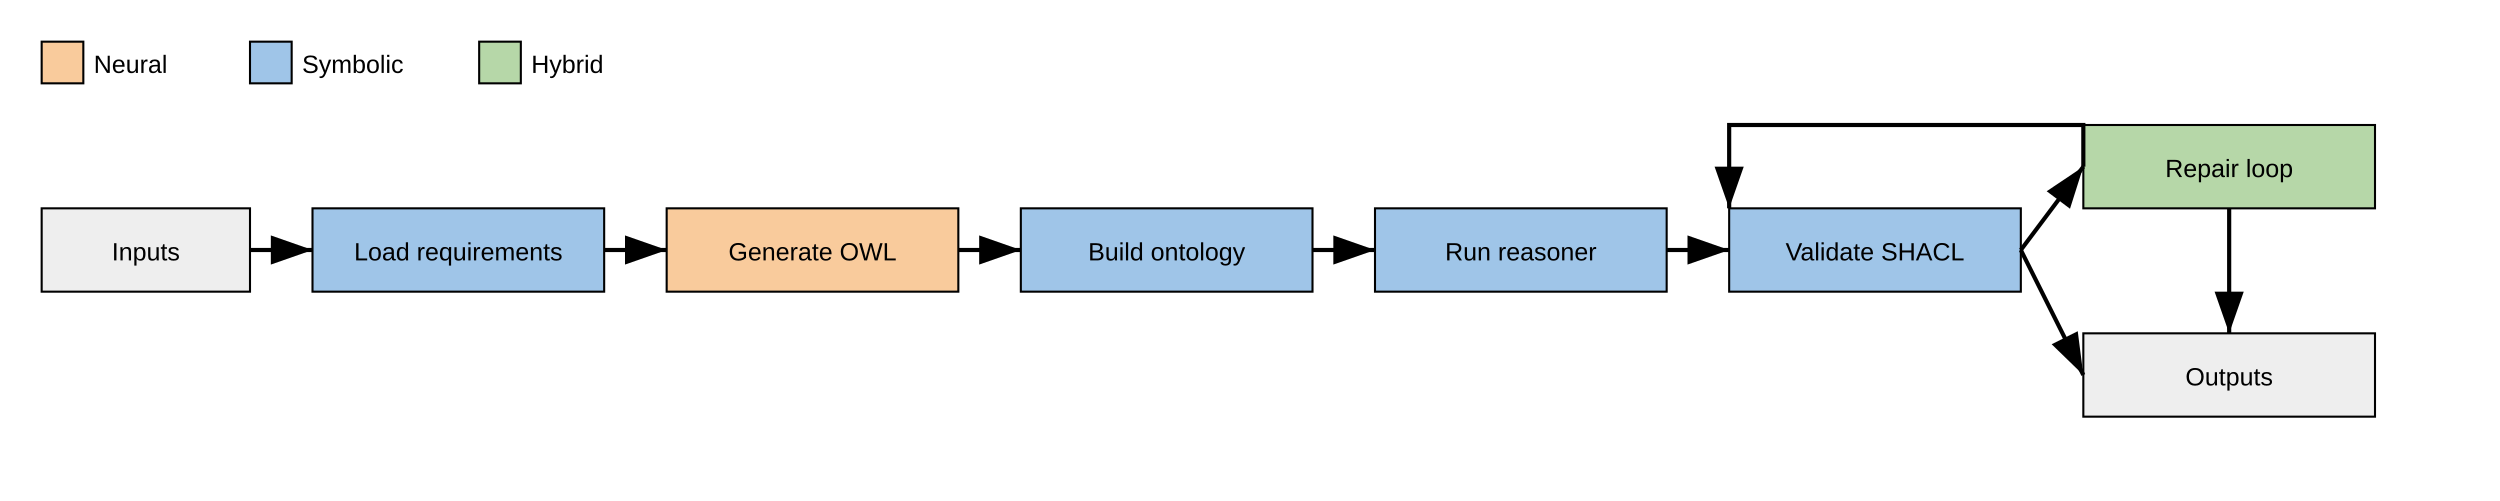
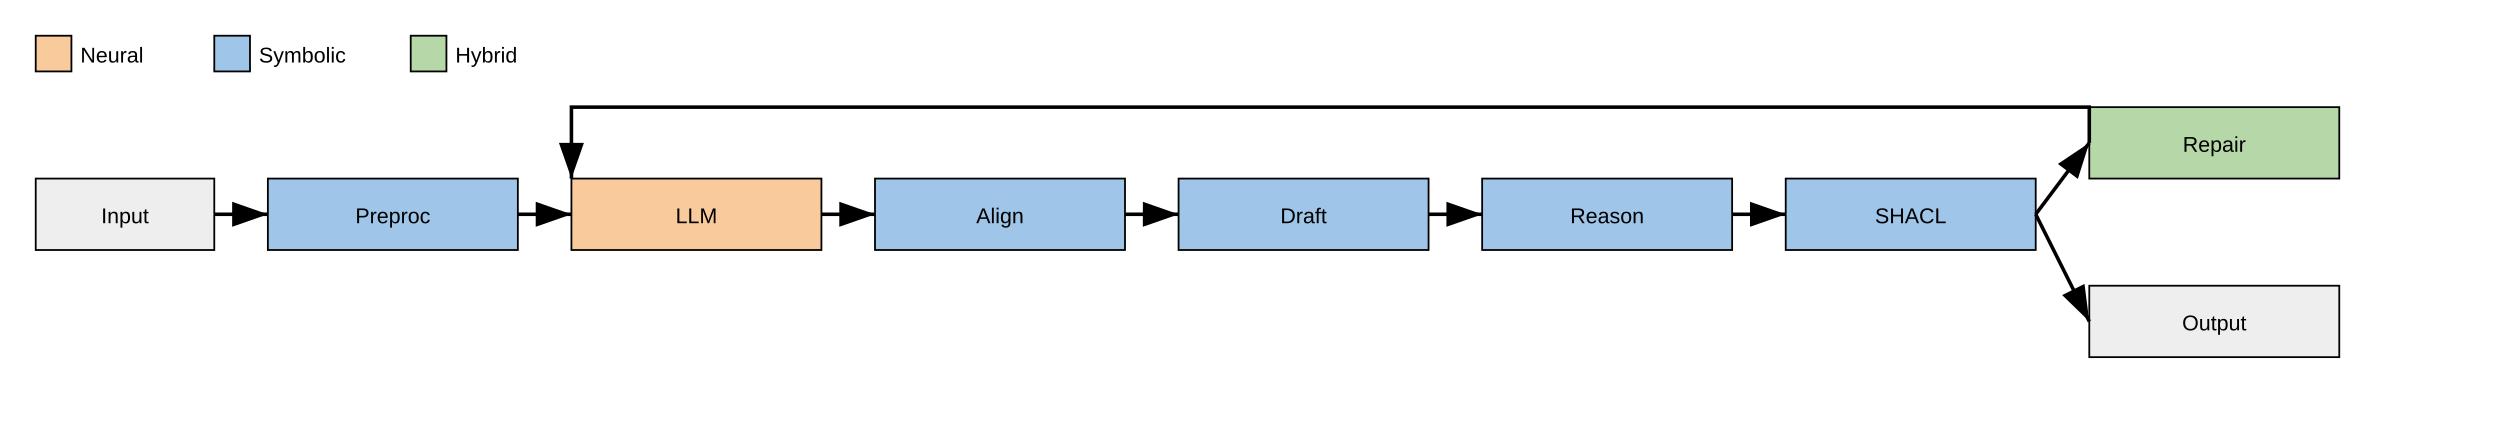
- <svg xmlns="http://www.w3.org/2000/svg" width="1200" height="240" viewBox="0 0 1200 240" font-family="Arial, Helvetica, sans-serif">
+ <svg xmlns="http://www.w3.org/2000/svg" width="1400" height="240" viewBox="0 0 1400 240" font-family="Arial, Helvetica, sans-serif">
  <defs>
    <style>
      .neural { fill: #f9cb9c; }
      .symbolic { fill: #9fc5e8; }
      .hybrid { fill: #b6d7a8; }
      .io { fill: #eeeeee; }
      .box { stroke: #000; stroke-width: 1; }
      .arrow { fill: none; stroke: #000; stroke-width: 2; marker-end: url(#arrowhead); }
    </style>
    <marker id="arrowhead" markerWidth="10" markerHeight="7" refX="10" refY="3.5" orient="auto">
      <polygon points="0 0, 10 3.5, 0 7" />
    </marker>
  </defs>
  <rect class="neural box" x="20" y="20" width="20" height="20" />
  <text x="45" y="35">Neural</text>
  <rect class="symbolic box" x="120" y="20" width="20" height="20" />
  <text x="145" y="35">Symbolic</text>
  <rect class="hybrid box" x="230" y="20" width="20" height="20" />
  <text x="255" y="35">Hybrid</text>
  <rect class="io box" x="20" y="100" width="100" height="40" />
-   <text x="70" y="125" text-anchor="middle">Inputs</text>
+   <text x="70" y="125" text-anchor="middle">Input</text>
  <rect class="symbolic box" x="150" y="100" width="140" height="40" />
-   <text x="220" y="125" text-anchor="middle">Load requirements</text>
+   <text x="220" y="125" text-anchor="middle">Preproc</text>
  <rect class="neural box" x="320" y="100" width="140" height="40" />
-   <text x="390" y="125" text-anchor="middle">Generate OWL</text>
+   <text x="390" y="125" text-anchor="middle">LLM</text>
  <rect class="symbolic box" x="490" y="100" width="140" height="40" />
-   <text x="560" y="125" text-anchor="middle">Build ontology</text>
+   <text x="560" y="125" text-anchor="middle">Align</text>
  <rect class="symbolic box" x="660" y="100" width="140" height="40" />
-   <text x="730" y="125" text-anchor="middle">Run reasoner</text>
+   <text x="730" y="125" text-anchor="middle">Draft</text>
  <rect class="symbolic box" x="830" y="100" width="140" height="40" />
-   <text x="900" y="125" text-anchor="middle">Validate SHACL</text>
-   <rect class="hybrid box" x="1000" y="60" width="140" height="40" />
-   <text x="1070" y="85" text-anchor="middle">Repair loop</text>
-   <rect class="io box" x="1000" y="160" width="140" height="40" />
-   <text x="1070" y="185" text-anchor="middle">Outputs</text>
+   <text x="900" y="125" text-anchor="middle">Reason</text>
+   <rect class="symbolic box" x="1000" y="100" width="140" height="40" />
+   <text x="1070" y="125" text-anchor="middle">SHACL</text>
+   <rect class="hybrid box" x="1170" y="60" width="140" height="40" />
+   <text x="1240" y="85" text-anchor="middle">Repair</text>
+   <rect class="io box" x="1170" y="160" width="140" height="40" />
+   <text x="1240" y="185" text-anchor="middle">Output</text>
  <line class="arrow" x1="120" y1="120" x2="150" y2="120" />
  <line class="arrow" x1="290" y1="120" x2="320" y2="120" />
  <line class="arrow" x1="460" y1="120" x2="490" y2="120" />
  <line class="arrow" x1="630" y1="120" x2="660" y2="120" />
  <line class="arrow" x1="800" y1="120" x2="830" y2="120" />
-   <line class="arrow" x1="970" y1="120" x2="1000" y2="80" />
-   <line class="arrow" x1="1070" y1="100" x2="1070" y2="160" />
-   <path class="arrow" d="M1000 80 L1000 60 L830 60 L830 100" />
-   <line class="arrow" x1="970" y1="120" x2="1000" y2="180" />
+   <line class="arrow" x1="970" y1="120" x2="1000" y2="120" />
+   <line class="arrow" x1="1140" y1="120" x2="1170" y2="80" />
+   <line class="arrow" x1="1140" y1="120" x2="1170" y2="180" />
+   <path class="arrow" d="M1170 80 L1170 60 L320 60 L320 100" />
</svg>
